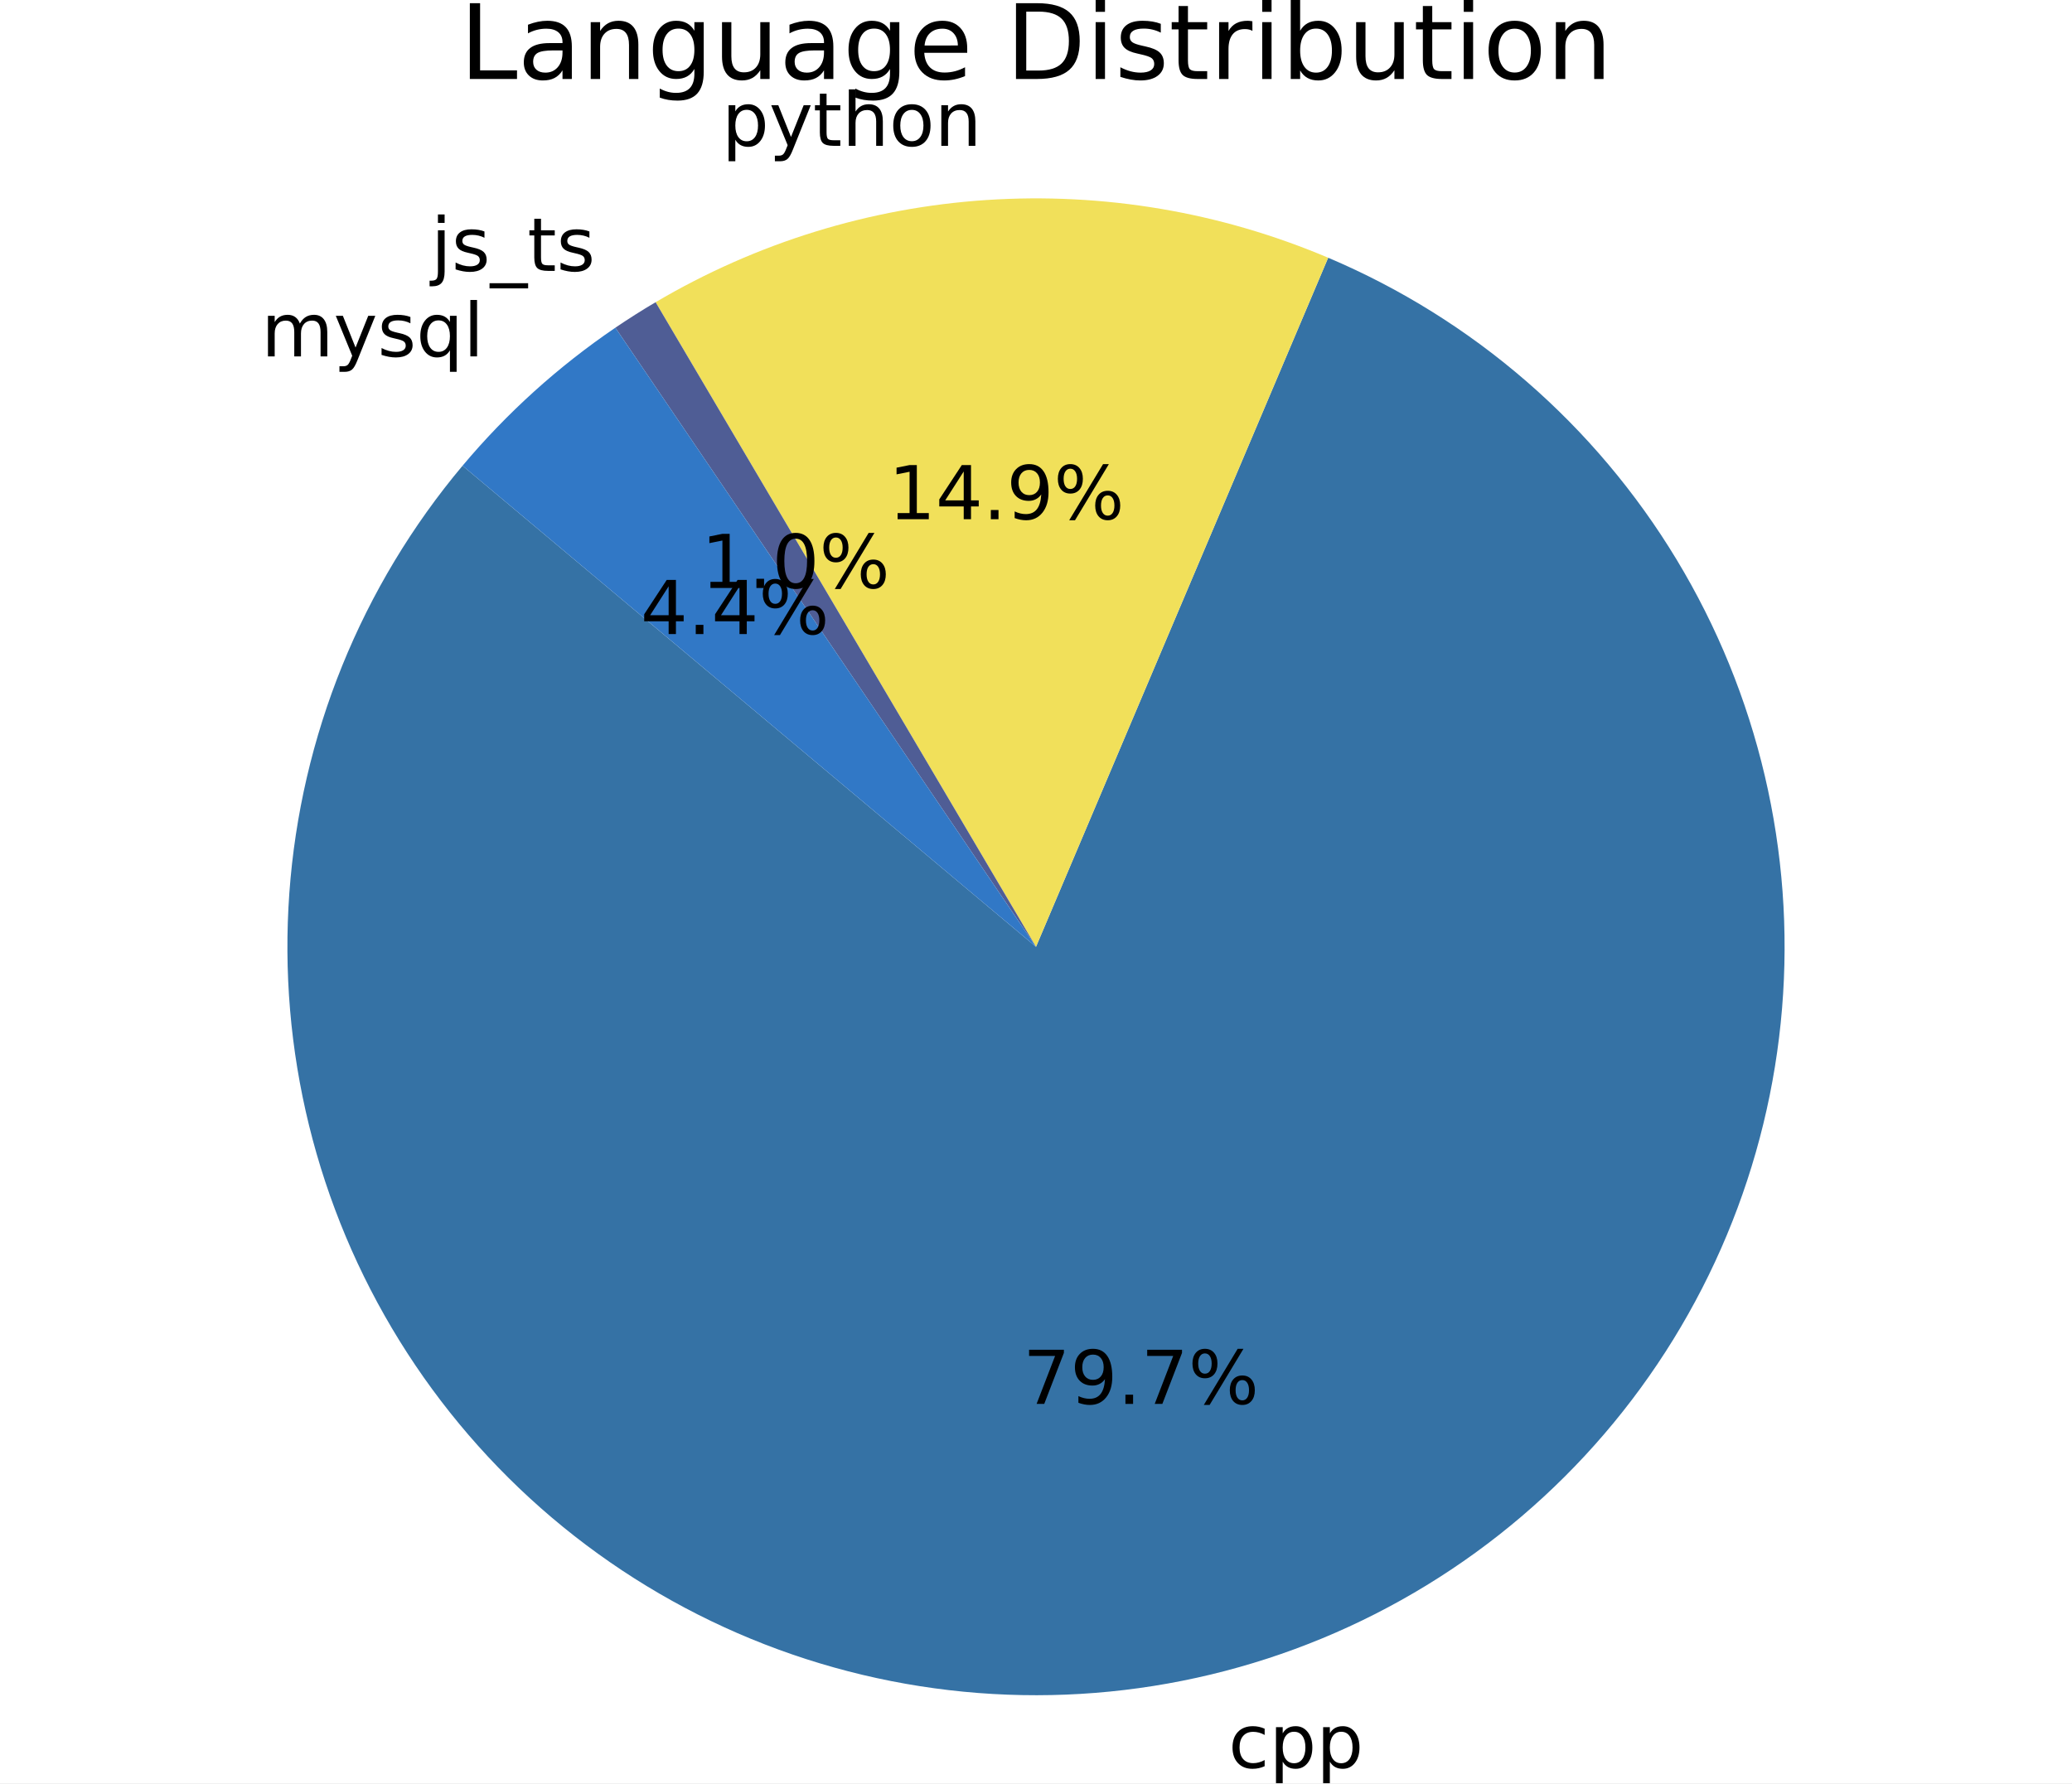
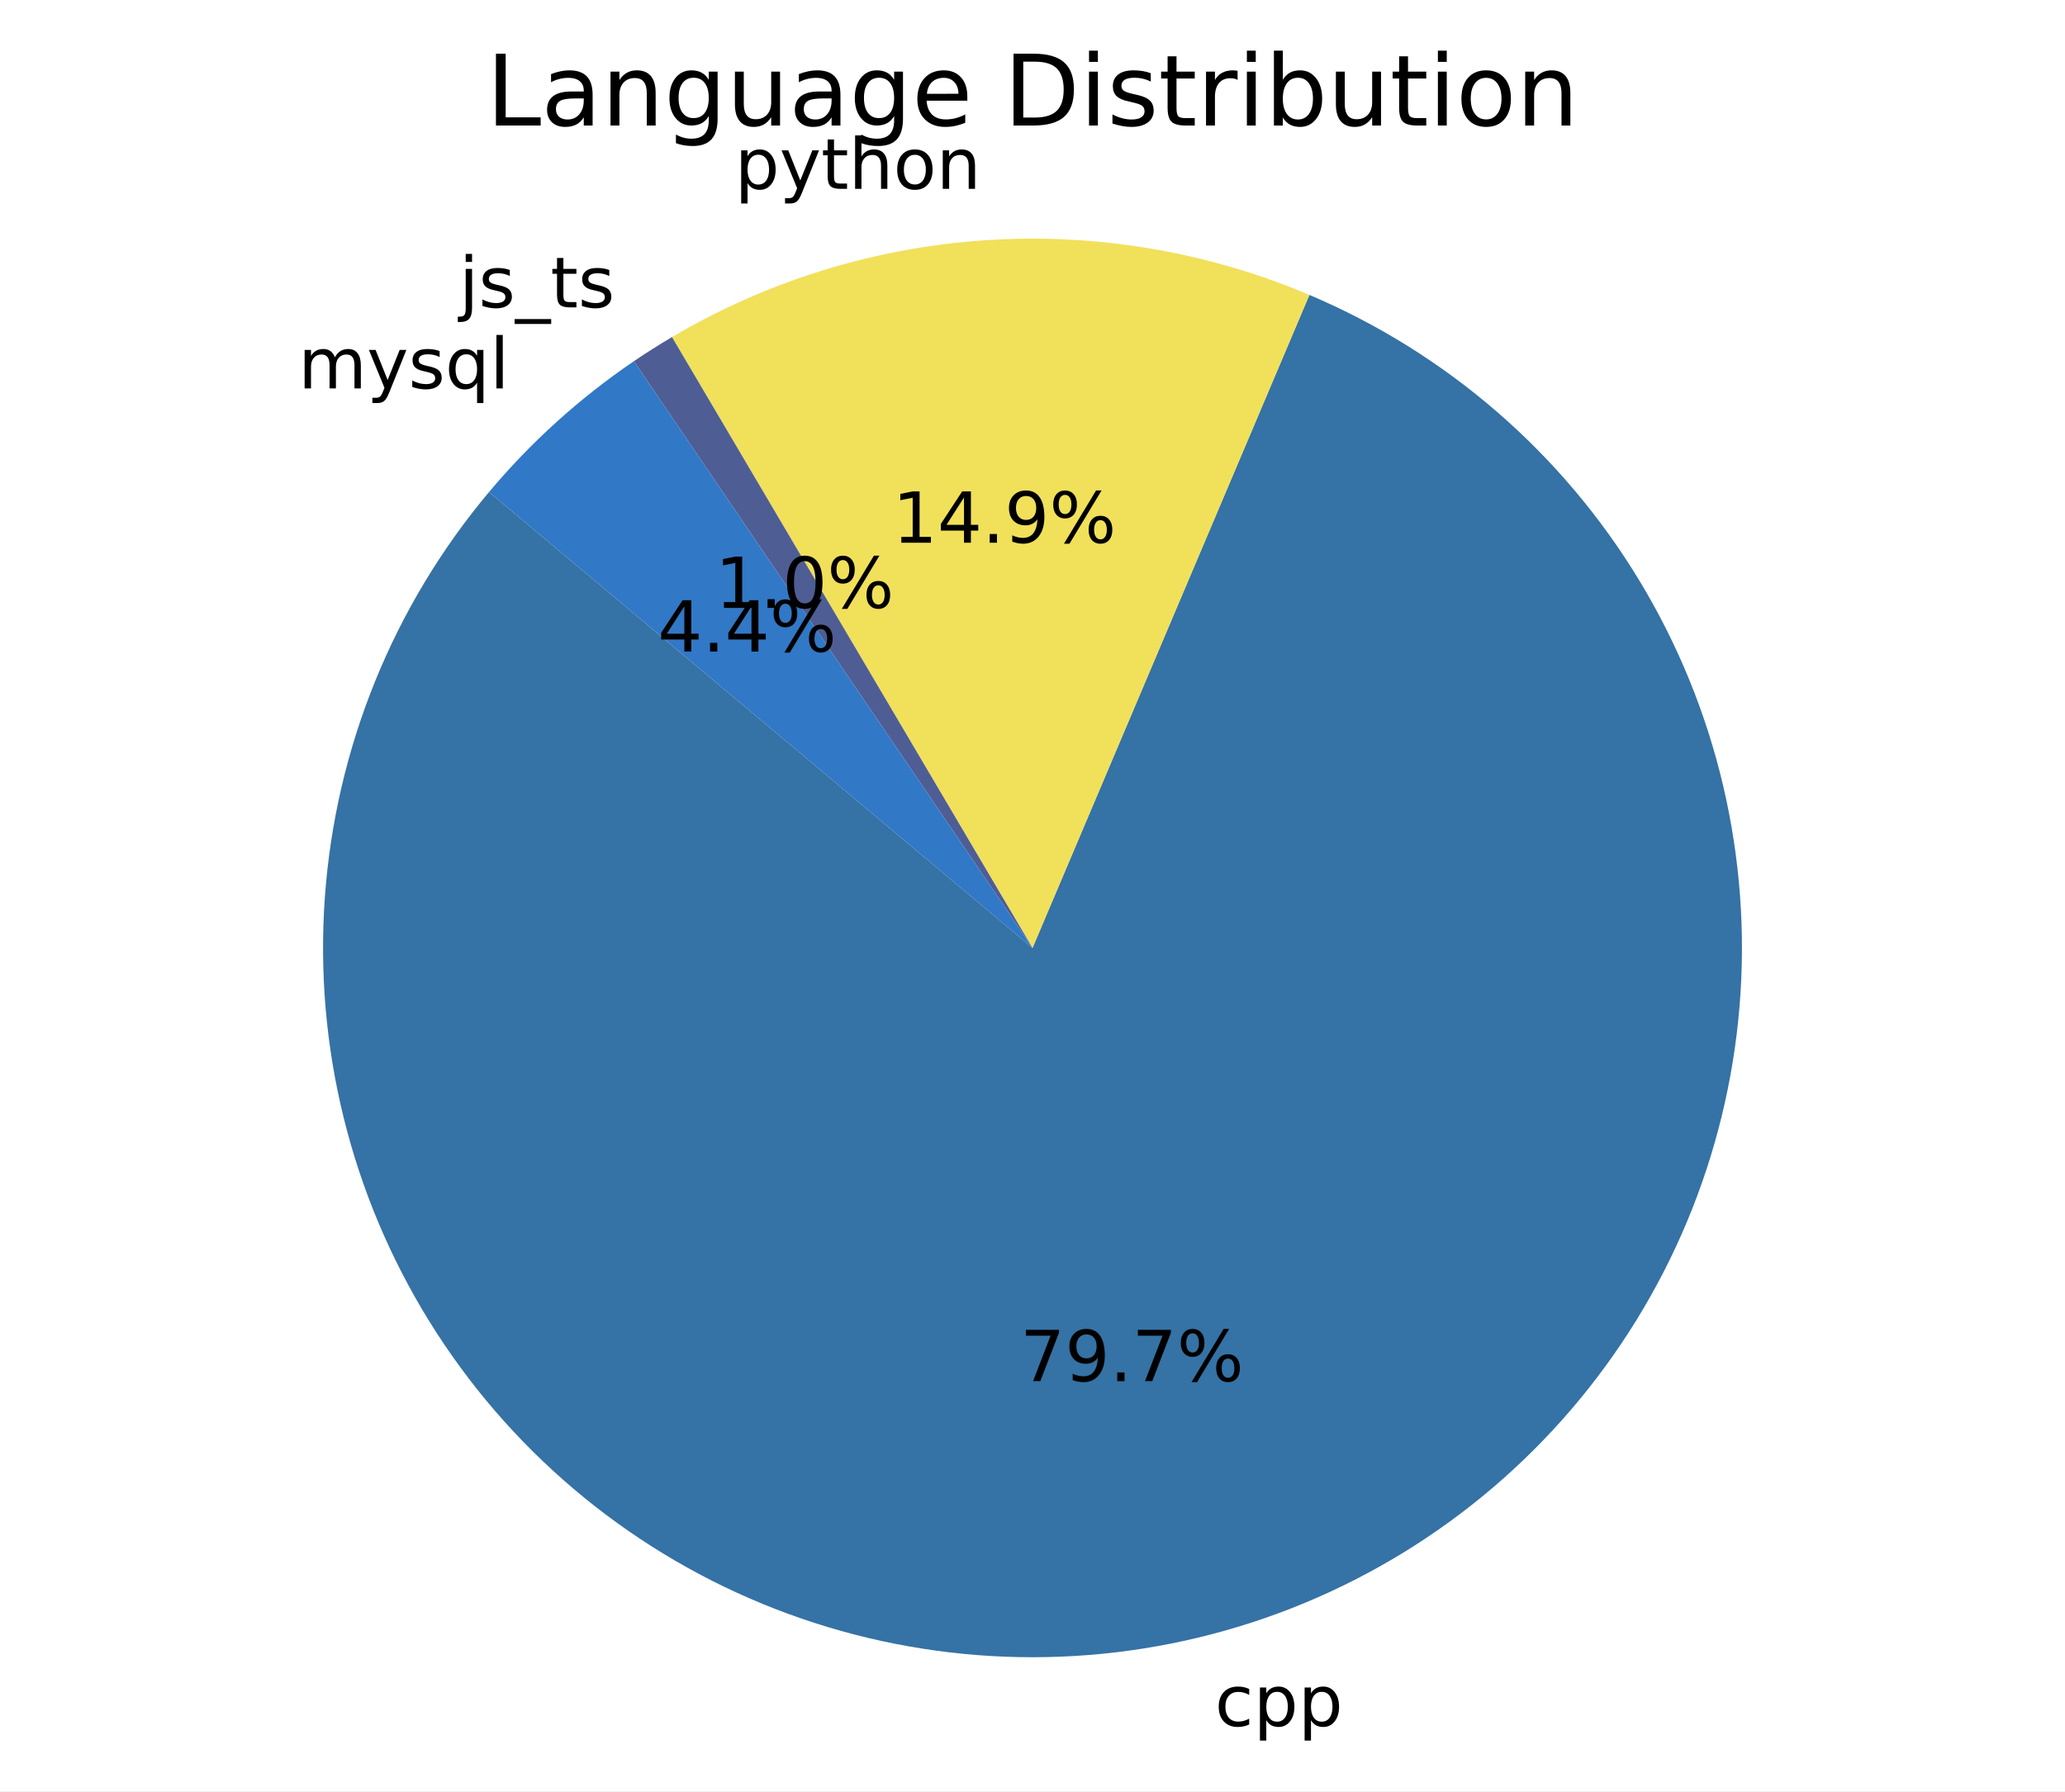
- <svg xmlns="http://www.w3.org/2000/svg" xmlns:xlink="http://www.w3.org/1999/xlink" width="279pt" height="240.167pt" viewBox="0 0 279 240.167" version="1.1">
+ <svg xmlns="http://www.w3.org/2000/svg" xmlns:xlink="http://www.w3.org/1999/xlink" width="293.4pt" height="254.567pt" viewBox="0 0 293.4 254.567" version="1.1">
  <defs>
    <style type="text/css">*{stroke-linejoin: round; stroke-linecap: butt}</style>
  </defs>
  <g id="figure_1">
    <g id="patch_1">
-       <path d="M 0 240.167  L 279 240.167  L 279 0  L 0 0  z " style="fill: #ffffff" />
+       <path d="M 0 254.567  L 293.4 254.567  L 293.4 0  L 0 0  z " style="fill: #ffffff" />
    </g>
    <g id="axes_1">
      <g id="patch_2">
-         <path d="M 62.283 62.725  C 55.507 70.8 50.039 79.889 46.08 89.658  C 42.121 99.428 39.718 109.759 38.961 120.273  C 38.203 130.787 39.099 141.356 41.617 151.592  C 44.135 161.828 48.243 171.607 53.791 180.57  C 59.339 189.534 66.259 197.571 74.298 204.39  C 82.337 211.209 91.397 216.725 101.145 220.736  C 110.894 224.747 121.212 227.204 131.722 228.017  C 142.232 228.831 152.805 227.99 163.054 225.527  C 173.304 223.064 183.104 219.008 192.097 213.507  C 201.09 208.007 209.164 201.13 216.025 193.127  C 222.887 185.124 228.45 176.094 232.513 166.367  C 236.576 156.64 239.088 146.335 239.957 135.829  C 240.826 125.324 240.042 114.746 237.633 104.484  C 235.224 94.221 231.22 84.4 225.767 75.378  C 220.315 66.356 213.48 58.245 205.514 51.342  C 197.548 44.438 188.547 38.827 178.842 34.712  L 139.5 127.518  z " style="fill: #3572a5" />
+         <path d="M 69.483 69.925  C 62.707 78 57.239 87.089 53.28 96.858  C 49.321 106.628 46.918 116.959 46.161 127.473  C 45.403 137.987 46.299 148.556 48.817 158.792  C 51.335 169.028 55.443 178.807 60.991 187.77  C 66.539 196.734 73.459 204.771 81.498 211.59  C 89.537 218.409 98.597 223.925 108.345 227.936  C 118.094 231.947 128.412 234.404 138.922 235.217  C 149.432 236.031 160.005 235.19 170.254 232.727  C 180.504 230.264 190.304 226.208 199.297 220.707  C 208.29 215.207 216.364 208.33 223.225 200.327  C 230.087 192.324 235.65 183.294 239.713 173.567  C 243.776 163.84 246.288 153.535 247.157 143.029  C 248.026 132.524 247.242 121.946 244.833 111.684  C 242.424 101.421 238.42 91.6 232.967 82.578  C 227.515 73.556 220.68 65.445 212.714 58.542  C 204.748 51.638 195.747 46.027 186.042 41.912  L 146.7 134.718  z " style="fill: #3572a5" />
      </g>
      <g id="patch_3">
-         <path d="M 178.842 34.712  C 164.33 28.561 148.576 25.897 132.848 26.938  C 117.12 27.978 101.854 32.692 88.279 40.702  L 139.5 127.518  z " style="fill: #f1e05a" />
+         <path d="M 186.042 41.912  C 171.53 35.761 155.776 33.097 140.048 34.138  C 124.32 35.178 109.054 39.892 95.479 47.902  L 146.7 134.718  z " style="fill: #f1e05a" />
      </g>
      <g id="patch_4">
-         <path d="M 88.279 40.702  C 87.357 41.245 86.445 41.804 85.541 42.376  C 84.637 42.949 83.743 43.536 82.858 44.137  L 139.5 127.518  z " style="fill: #4f5d95" />
+         <path d="M 95.479 47.902  C 94.557 48.445 93.645 49.004 92.741 49.576  C 91.837 50.149 90.943 50.736 90.058 51.337  L 146.7 134.718  z " style="fill: #4f5d95" />
      </g>
      <g id="patch_5">
-         <path d="M 82.858 44.137  C 79.021 46.744 75.369 49.611 71.928 52.72  C 68.487 55.829 65.264 59.172 62.283 62.725  L 139.5 127.518  z " style="fill: #3178c6" />
+         <path d="M 90.058 51.337  C 86.221 53.944 82.569 56.811 79.128 59.92  C 75.687 63.029 72.464 66.372 69.483 69.925  L 146.7 134.718  z " style="fill: #3178c6" />
      </g>
      <g id="matplotlib.axis_1" />
      <g id="matplotlib.axis_2" />
      <g id="text_1">
-         <g transform="translate(165.4099 238.0875) scale(0.1 -0.1)">
+         <g transform="translate(172.6099 245.2875) scale(0.1 -0.1)">
          <defs>
            <path id="DejaVuSans-63" d="M 3122 3366  L 3122 2828  Q 2878 2963 2633 3030  Q 2388 3097 2138 3097  Q 1578 3097 1268 2742  Q 959 2388 959 1747  Q 959 1106 1268 751  Q 1578 397 2138 397  Q 2388 397 2633 464  Q 2878 531 3122 666  L 3122 134  Q 2881 22 2623 -34  Q 2366 -91 2075 -91  Q 1284 -91 818 406  Q 353 903 353 1747  Q 353 2603 823 3093  Q 1294 3584 2113 3584  Q 2378 3584 2631 3529  Q 2884 3475 3122 3366  z " transform="scale(0.015625)" />
            <path id="DejaVuSans-70" d="M 1159 525  L 1159 -1331  L 581 -1331  L 581 3500  L 1159 3500  L 1159 2969  Q 1341 3281 1617 3432  Q 1894 3584 2278 3584  Q 2916 3584 3314 3078  Q 3713 2572 3713 1747  Q 3713 922 3314 415  Q 2916 -91 2278 -91  Q 1894 -91 1617 61  Q 1341 213 1159 525  z M 3116 1747  Q 3116 2381 2855 2742  Q 2594 3103 2138 3103  Q 1681 3103 1420 2742  Q 1159 2381 1159 1747  Q 1159 1113 1420 752  Q 1681 391 2138 391  Q 2594 391 2855 752  Q 3116 1113 3116 1747  z " transform="scale(0.015625)" />
          </defs>
          <use xlink:href="#DejaVuSans-63" />
          <use xlink:href="#DejaVuSans-70" x="54.98" />
          <use xlink:href="#DejaVuSans-70" x="118.457" />
        </g>
      </g>
      <g id="text_2">
-         <g transform="translate(137.7491 189.0828) scale(0.1 -0.1)">
+         <g transform="translate(144.9491 196.2828) scale(0.1 -0.1)">
          <defs>
            <path id="DejaVuSans-37" d="M 525 4666  L 3525 4666  L 3525 4397  L 1831 0  L 1172 0  L 2766 4134  L 525 4134  L 525 4666  z " transform="scale(0.015625)" />
            <path id="DejaVuSans-39" d="M 703 97  L 703 672  Q 941 559 1184 500  Q 1428 441 1663 441  Q 2288 441 2617 861  Q 2947 1281 2994 2138  Q 2813 1869 2534 1725  Q 2256 1581 1919 1581  Q 1219 1581 811 2004  Q 403 2428 403 3163  Q 403 3881 828 4315  Q 1253 4750 1959 4750  Q 2769 4750 3195 4129  Q 3622 3509 3622 2328  Q 3622 1225 3098 567  Q 2575 -91 1691 -91  Q 1453 -91 1209 -44  Q 966 3 703 97  z M 1959 2075  Q 2384 2075 2632 2365  Q 2881 2656 2881 3163  Q 2881 3666 2632 3958  Q 2384 4250 1959 4250  Q 1534 4250 1286 3958  Q 1038 3666 1038 3163  Q 1038 2656 1286 2365  Q 1534 2075 1959 2075  z " transform="scale(0.015625)" />
            <path id="DejaVuSans-2e" d="M 684 794  L 1344 794  L 1344 0  L 684 0  L 684 794  z " transform="scale(0.015625)" />
            <path id="DejaVuSans-25" d="M 4653 2053  Q 4381 2053 4226 1822  Q 4072 1591 4072 1178  Q 4072 772 4226 539  Q 4381 306 4653 306  Q 4919 306 5073 539  Q 5228 772 5228 1178  Q 5228 1588 5073 1820  Q 4919 2053 4653 2053  z M 4653 2450  Q 5147 2450 5437 2106  Q 5728 1763 5728 1178  Q 5728 594 5436 251  Q 5144 -91 4653 -91  Q 4153 -91 3862 251  Q 3572 594 3572 1178  Q 3572 1766 3864 2108  Q 4156 2450 4653 2450  z M 1428 4353  Q 1159 4353 1004 4120  Q 850 3888 850 3481  Q 850 3069 1003 2837  Q 1156 2606 1428 2606  Q 1700 2606 1854 2837  Q 2009 3069 2009 3481  Q 2009 3884 1853 4118  Q 1697 4353 1428 4353  z M 4250 4750  L 4750 4750  L 1831 -91  L 1331 -91  L 4250 4750  z M 1428 4750  Q 1922 4750 2215 4408  Q 2509 4066 2509 3481  Q 2509 2891 2217 2550  Q 1925 2209 1428 2209  Q 931 2209 642 2551  Q 353 2894 353 3481  Q 353 4063 643 4406  Q 934 4750 1428 4750  z " transform="scale(0.015625)" />
          </defs>
          <use xlink:href="#DejaVuSans-37" />
          <use xlink:href="#DejaVuSans-39" x="63.623" />
          <use xlink:href="#DejaVuSans-2e" x="127.246" />
          <use xlink:href="#DejaVuSans-37" x="159.033" />
          <use xlink:href="#DejaVuSans-25" x="222.656" />
        </g>
      </g>
      <g id="text_3">
-         <g transform="translate(97.20161 19.63887) scale(0.1 -0.1)">
+         <g transform="translate(104.4016 26.83887) scale(0.1 -0.1)">
          <defs>
            <path id="DejaVuSans-79" d="M 2059 -325  Q 1816 -950 1584 -1140  Q 1353 -1331 966 -1331  L 506 -1331  L 506 -850  L 844 -850  Q 1081 -850 1212 -737  Q 1344 -625 1503 -206  L 1606 56  L 191 3500  L 800 3500  L 1894 763  L 2988 3500  L 3597 3500  L 2059 -325  z " transform="scale(0.015625)" />
            <path id="DejaVuSans-74" d="M 1172 4494  L 1172 3500  L 2356 3500  L 2356 3053  L 1172 3053  L 1172 1153  Q 1172 725 1289 603  Q 1406 481 1766 481  L 2356 481  L 2356 0  L 1766 0  Q 1100 0 847 248  Q 594 497 594 1153  L 594 3053  L 172 3053  L 172 3500  L 594 3500  L 594 4494  L 1172 4494  z " transform="scale(0.015625)" />
            <path id="DejaVuSans-68" d="M 3513 2113  L 3513 0  L 2938 0  L 2938 2094  Q 2938 2591 2744 2837  Q 2550 3084 2163 3084  Q 1697 3084 1428 2787  Q 1159 2491 1159 1978  L 1159 0  L 581 0  L 581 4863  L 1159 4863  L 1159 2956  Q 1366 3272 1645 3428  Q 1925 3584 2291 3584  Q 2894 3584 3203 3211  Q 3513 2838 3513 2113  z " transform="scale(0.015625)" />
            <path id="DejaVuSans-6f" d="M 1959 3097  Q 1497 3097 1228 2736  Q 959 2375 959 1747  Q 959 1119 1226 758  Q 1494 397 1959 397  Q 2419 397 2687 759  Q 2956 1122 2956 1747  Q 2956 2369 2687 2733  Q 2419 3097 1959 3097  z M 1959 3584  Q 2709 3584 3137 3096  Q 3566 2609 3566 1747  Q 3566 888 3137 398  Q 2709 -91 1959 -91  Q 1206 -91 779 398  Q 353 888 353 1747  Q 353 2609 779 3096  Q 1206 3584 1959 3584  z " transform="scale(0.015625)" />
            <path id="DejaVuSans-6e" d="M 3513 2113  L 3513 0  L 2938 0  L 2938 2094  Q 2938 2591 2744 2837  Q 2550 3084 2163 3084  Q 1697 3084 1428 2787  Q 1159 2491 1159 1978  L 1159 0  L 581 0  L 581 3500  L 1159 3500  L 1159 2956  Q 1366 3272 1645 3428  Q 1925 3584 2291 3584  Q 2894 3584 3203 3211  Q 3513 2838 3513 2113  z " transform="scale(0.015625)" />
          </defs>
          <use xlink:href="#DejaVuSans-70" />
          <use xlink:href="#DejaVuSans-79" x="63.477" />
          <use xlink:href="#DejaVuSans-74" x="122.656" />
          <use xlink:href="#DejaVuSans-68" x="161.865" />
          <use xlink:href="#DejaVuSans-6f" x="225.244" />
          <use xlink:href="#DejaVuSans-6e" x="286.426" />
        </g>
      </g>
      <g id="text_4">
-         <g transform="translate(119.6252 69.92901) scale(0.1 -0.1)">
+         <g transform="translate(126.8252 77.12901) scale(0.1 -0.1)">
          <defs>
            <path id="DejaVuSans-31" d="M 794 531  L 1825 531  L 1825 4091  L 703 3866  L 703 4441  L 1819 4666  L 2450 4666  L 2450 531  L 3481 531  L 3481 0  L 794 0  L 794 531  z " transform="scale(0.015625)" />
            <path id="DejaVuSans-34" d="M 2419 4116  L 825 1625  L 2419 1625  L 2419 4116  z M 2253 4666  L 3047 4666  L 3047 1625  L 3713 1625  L 3713 1100  L 3047 1100  L 3047 0  L 2419 0  L 2419 1100  L 313 1100  L 313 1709  L 2253 4666  z " transform="scale(0.015625)" />
          </defs>
          <use xlink:href="#DejaVuSans-31" />
          <use xlink:href="#DejaVuSans-34" x="63.623" />
          <use xlink:href="#DejaVuSans-2e" x="127.246" />
          <use xlink:href="#DejaVuSans-39" x="159.033" />
          <use xlink:href="#DejaVuSans-25" x="222.656" />
        </g>
      </g>
      <g id="text_5">
-         <g transform="translate(58.02775 36.48262) scale(0.1 -0.1)">
+         <g transform="translate(65.22775 43.68262) scale(0.1 -0.1)">
          <defs>
            <path id="DejaVuSans-6a" d="M 603 3500  L 1178 3500  L 1178 -63  Q 1178 -731 923 -1031  Q 669 -1331 103 -1331  L -116 -1331  L -116 -844  L 38 -844  Q 366 -844 484 -692  Q 603 -541 603 -63  L 603 3500  z M 603 4863  L 1178 4863  L 1178 4134  L 603 4134  L 603 4863  z " transform="scale(0.015625)" />
            <path id="DejaVuSans-73" d="M 2834 3397  L 2834 2853  Q 2591 2978 2328 3040  Q 2066 3103 1784 3103  Q 1356 3103 1142 2972  Q 928 2841 928 2578  Q 928 2378 1081 2264  Q 1234 2150 1697 2047  L 1894 2003  Q 2506 1872 2764 1633  Q 3022 1394 3022 966  Q 3022 478 2636 193  Q 2250 -91 1575 -91  Q 1294 -91 989 -36  Q 684 19 347 128  L 347 722  Q 666 556 975 473  Q 1284 391 1588 391  Q 1994 391 2212 530  Q 2431 669 2431 922  Q 2431 1156 2273 1281  Q 2116 1406 1581 1522  L 1381 1569  Q 847 1681 609 1914  Q 372 2147 372 2553  Q 372 3047 722 3315  Q 1072 3584 1716 3584  Q 2034 3584 2315 3537  Q 2597 3491 2834 3397  z " transform="scale(0.015625)" />
            <path id="DejaVuSans-5f" d="M 3263 -1063  L 3263 -1509  L -63 -1509  L -63 -1063  L 3263 -1063  z " transform="scale(0.015625)" />
          </defs>
          <use xlink:href="#DejaVuSans-6a" />
          <use xlink:href="#DejaVuSans-73" x="27.783" />
          <use xlink:href="#DejaVuSans-5f" x="79.883" />
          <use xlink:href="#DejaVuSans-74" x="129.883" />
          <use xlink:href="#DejaVuSans-73" x="169.092" />
        </g>
      </g>
      <g id="text_6">
-         <g transform="translate(94.42217 79.19236) scale(0.1 -0.1)">
+         <g transform="translate(101.6222 86.39236) scale(0.1 -0.1)">
          <defs>
            <path id="DejaVuSans-30" d="M 2034 4250  Q 1547 4250 1301 3770  Q 1056 3291 1056 2328  Q 1056 1369 1301 889  Q 1547 409 2034 409  Q 2525 409 2770 889  Q 3016 1369 3016 2328  Q 3016 3291 2770 3770  Q 2525 4250 2034 4250  z M 2034 4750  Q 2819 4750 3233 4129  Q 3647 3509 3647 2328  Q 3647 1150 3233 529  Q 2819 -91 2034 -91  Q 1250 -91 836 529  Q 422 1150 422 2328  Q 422 3509 836 4129  Q 1250 4750 2034 4750  z " transform="scale(0.015625)" />
          </defs>
          <use xlink:href="#DejaVuSans-31" />
          <use xlink:href="#DejaVuSans-2e" x="63.623" />
          <use xlink:href="#DejaVuSans-30" x="95.41" />
          <use xlink:href="#DejaVuSans-25" x="159.033" />
        </g>
      </g>
      <g id="text_7">
-         <g transform="translate(35.17554 47.99988) scale(0.1 -0.1)">
+         <g transform="translate(42.37554 55.19988) scale(0.1 -0.1)">
          <defs>
            <path id="DejaVuSans-6d" d="M 3328 2828  Q 3544 3216 3844 3400  Q 4144 3584 4550 3584  Q 5097 3584 5394 3201  Q 5691 2819 5691 2113  L 5691 0  L 5113 0  L 5113 2094  Q 5113 2597 4934 2840  Q 4756 3084 4391 3084  Q 3944 3084 3684 2787  Q 3425 2491 3425 1978  L 3425 0  L 2847 0  L 2847 2094  Q 2847 2600 2669 2842  Q 2491 3084 2119 3084  Q 1678 3084 1418 2786  Q 1159 2488 1159 1978  L 1159 0  L 581 0  L 581 3500  L 1159 3500  L 1159 2956  Q 1356 3278 1631 3431  Q 1906 3584 2284 3584  Q 2666 3584 2933 3390  Q 3200 3197 3328 2828  z " transform="scale(0.015625)" />
            <path id="DejaVuSans-71" d="M 947 1747  Q 947 1113 1208 752  Q 1469 391 1925 391  Q 2381 391 2643 752  Q 2906 1113 2906 1747  Q 2906 2381 2643 2742  Q 2381 3103 1925 3103  Q 1469 3103 1208 2742  Q 947 2381 947 1747  z M 2906 525  Q 2725 213 2448 61  Q 2172 -91 1784 -91  Q 1150 -91 751 415  Q 353 922 353 1747  Q 353 2572 751 3078  Q 1150 3584 1784 3584  Q 2172 3584 2448 3432  Q 2725 3281 2906 2969  L 2906 3500  L 3481 3500  L 3481 -1331  L 2906 -1331  L 2906 525  z " transform="scale(0.015625)" />
            <path id="DejaVuSans-6c" d="M 603 4863  L 1178 4863  L 1178 0  L 603 0  L 603 4863  z " transform="scale(0.015625)" />
          </defs>
          <use xlink:href="#DejaVuSans-6d" />
          <use xlink:href="#DejaVuSans-79" x="97.412" />
          <use xlink:href="#DejaVuSans-73" x="156.592" />
          <use xlink:href="#DejaVuSans-71" x="208.691" />
          <use xlink:href="#DejaVuSans-6c" x="272.168" />
        </g>
      </g>
      <g id="text_8">
-         <g transform="translate(86.25448 85.39866) scale(0.1 -0.1)">
+         <g transform="translate(93.45448 92.59865) scale(0.1 -0.1)">
          <use xlink:href="#DejaVuSans-34" />
          <use xlink:href="#DejaVuSans-2e" x="63.623" />
          <use xlink:href="#DejaVuSans-34" x="95.41" />
          <use xlink:href="#DejaVuSans-25" x="159.033" />
        </g>
      </g>
      <g id="text_9">
-         <g transform="translate(61.89187 10.63781) scale(0.14 -0.14)">
+         <g transform="translate(69.09188 17.83781) scale(0.14 -0.14)">
          <defs>
            <path id="DejaVuSans-4c" d="M 628 4666  L 1259 4666  L 1259 531  L 3531 531  L 3531 0  L 628 0  L 628 4666  z " transform="scale(0.015625)" />
            <path id="DejaVuSans-61" d="M 2194 1759  Q 1497 1759 1228 1600  Q 959 1441 959 1056  Q 959 750 1161 570  Q 1363 391 1709 391  Q 2188 391 2477 730  Q 2766 1069 2766 1631  L 2766 1759  L 2194 1759  z M 3341 1997  L 3341 0  L 2766 0  L 2766 531  Q 2569 213 2275 61  Q 1981 -91 1556 -91  Q 1019 -91 701 211  Q 384 513 384 1019  Q 384 1609 779 1909  Q 1175 2209 1959 2209  L 2766 2209  L 2766 2266  Q 2766 2663 2505 2880  Q 2244 3097 1772 3097  Q 1472 3097 1187 3025  Q 903 2953 641 2809  L 641 3341  Q 956 3463 1253 3523  Q 1550 3584 1831 3584  Q 2591 3584 2966 3190  Q 3341 2797 3341 1997  z " transform="scale(0.015625)" />
            <path id="DejaVuSans-67" d="M 2906 1791  Q 2906 2416 2648 2759  Q 2391 3103 1925 3103  Q 1463 3103 1205 2759  Q 947 2416 947 1791  Q 947 1169 1205 825  Q 1463 481 1925 481  Q 2391 481 2648 825  Q 2906 1169 2906 1791  z M 3481 434  Q 3481 -459 3084 -895  Q 2688 -1331 1869 -1331  Q 1566 -1331 1297 -1286  Q 1028 -1241 775 -1147  L 775 -588  Q 1028 -725 1275 -790  Q 1522 -856 1778 -856  Q 2344 -856 2625 -561  Q 2906 -266 2906 331  L 2906 616  Q 2728 306 2450 153  Q 2172 0 1784 0  Q 1141 0 747 490  Q 353 981 353 1791  Q 353 2603 747 3093  Q 1141 3584 1784 3584  Q 2172 3584 2450 3431  Q 2728 3278 2906 2969  L 2906 3500  L 3481 3500  L 3481 434  z " transform="scale(0.015625)" />
            <path id="DejaVuSans-75" d="M 544 1381  L 544 3500  L 1119 3500  L 1119 1403  Q 1119 906 1312 657  Q 1506 409 1894 409  Q 2359 409 2629 706  Q 2900 1003 2900 1516  L 2900 3500  L 3475 3500  L 3475 0  L 2900 0  L 2900 538  Q 2691 219 2414 64  Q 2138 -91 1772 -91  Q 1169 -91 856 284  Q 544 659 544 1381  z M 1991 3584  L 1991 3584  z " transform="scale(0.015625)" />
            <path id="DejaVuSans-65" d="M 3597 1894  L 3597 1613  L 953 1613  Q 991 1019 1311 708  Q 1631 397 2203 397  Q 2534 397 2845 478  Q 3156 559 3463 722  L 3463 178  Q 3153 47 2828 -22  Q 2503 -91 2169 -91  Q 1331 -91 842 396  Q 353 884 353 1716  Q 353 2575 817 3079  Q 1281 3584 2069 3584  Q 2775 3584 3186 3129  Q 3597 2675 3597 1894  z M 3022 2063  Q 3016 2534 2758 2815  Q 2500 3097 2075 3097  Q 1594 3097 1305 2825  Q 1016 2553 972 2059  L 3022 2063  z " transform="scale(0.015625)" />
            <path id="DejaVuSans-20" transform="scale(0.015625)" />
            <path id="DejaVuSans-44" d="M 1259 4147  L 1259 519  L 2022 519  Q 2988 519 3436 956  Q 3884 1394 3884 2338  Q 3884 3275 3436 3711  Q 2988 4147 2022 4147  L 1259 4147  z M 628 4666  L 1925 4666  Q 3281 4666 3915 4102  Q 4550 3538 4550 2338  Q 4550 1131 3912 565  Q 3275 0 1925 0  L 628 0  L 628 4666  z " transform="scale(0.015625)" />
            <path id="DejaVuSans-69" d="M 603 3500  L 1178 3500  L 1178 0  L 603 0  L 603 3500  z M 603 4863  L 1178 4863  L 1178 4134  L 603 4134  L 603 4863  z " transform="scale(0.015625)" />
            <path id="DejaVuSans-72" d="M 2631 2963  Q 2534 3019 2420 3045  Q 2306 3072 2169 3072  Q 1681 3072 1420 2755  Q 1159 2438 1159 1844  L 1159 0  L 581 0  L 581 3500  L 1159 3500  L 1159 2956  Q 1341 3275 1631 3429  Q 1922 3584 2338 3584  Q 2397 3584 2469 3576  Q 2541 3569 2628 3553  L 2631 2963  z " transform="scale(0.015625)" />
            <path id="DejaVuSans-62" d="M 3116 1747  Q 3116 2381 2855 2742  Q 2594 3103 2138 3103  Q 1681 3103 1420 2742  Q 1159 2381 1159 1747  Q 1159 1113 1420 752  Q 1681 391 2138 391  Q 2594 391 2855 752  Q 3116 1113 3116 1747  z M 1159 2969  Q 1341 3281 1617 3432  Q 1894 3584 2278 3584  Q 2916 3584 3314 3078  Q 3713 2572 3713 1747  Q 3713 922 3314 415  Q 2916 -91 2278 -91  Q 1894 -91 1617 61  Q 1341 213 1159 525  L 1159 0  L 581 0  L 581 4863  L 1159 4863  L 1159 2969  z " transform="scale(0.015625)" />
          </defs>
          <use xlink:href="#DejaVuSans-4c" />
          <use xlink:href="#DejaVuSans-61" x="55.713" />
          <use xlink:href="#DejaVuSans-6e" x="116.992" />
          <use xlink:href="#DejaVuSans-67" x="180.371" />
          <use xlink:href="#DejaVuSans-75" x="243.848" />
          <use xlink:href="#DejaVuSans-61" x="307.227" />
          <use xlink:href="#DejaVuSans-67" x="368.506" />
          <use xlink:href="#DejaVuSans-65" x="431.982" />
          <use xlink:href="#DejaVuSans-20" x="493.506" />
          <use xlink:href="#DejaVuSans-44" x="525.293" />
          <use xlink:href="#DejaVuSans-69" x="602.295" />
          <use xlink:href="#DejaVuSans-73" x="630.078" />
          <use xlink:href="#DejaVuSans-74" x="682.178" />
          <use xlink:href="#DejaVuSans-72" x="721.387" />
          <use xlink:href="#DejaVuSans-69" x="762.5" />
          <use xlink:href="#DejaVuSans-62" x="790.283" />
          <use xlink:href="#DejaVuSans-75" x="853.76" />
          <use xlink:href="#DejaVuSans-74" x="917.139" />
          <use xlink:href="#DejaVuSans-69" x="956.348" />
          <use xlink:href="#DejaVuSans-6f" x="984.131" />
          <use xlink:href="#DejaVuSans-6e" x="1045.312" />
        </g>
      </g>
    </g>
  </g>
</svg>
